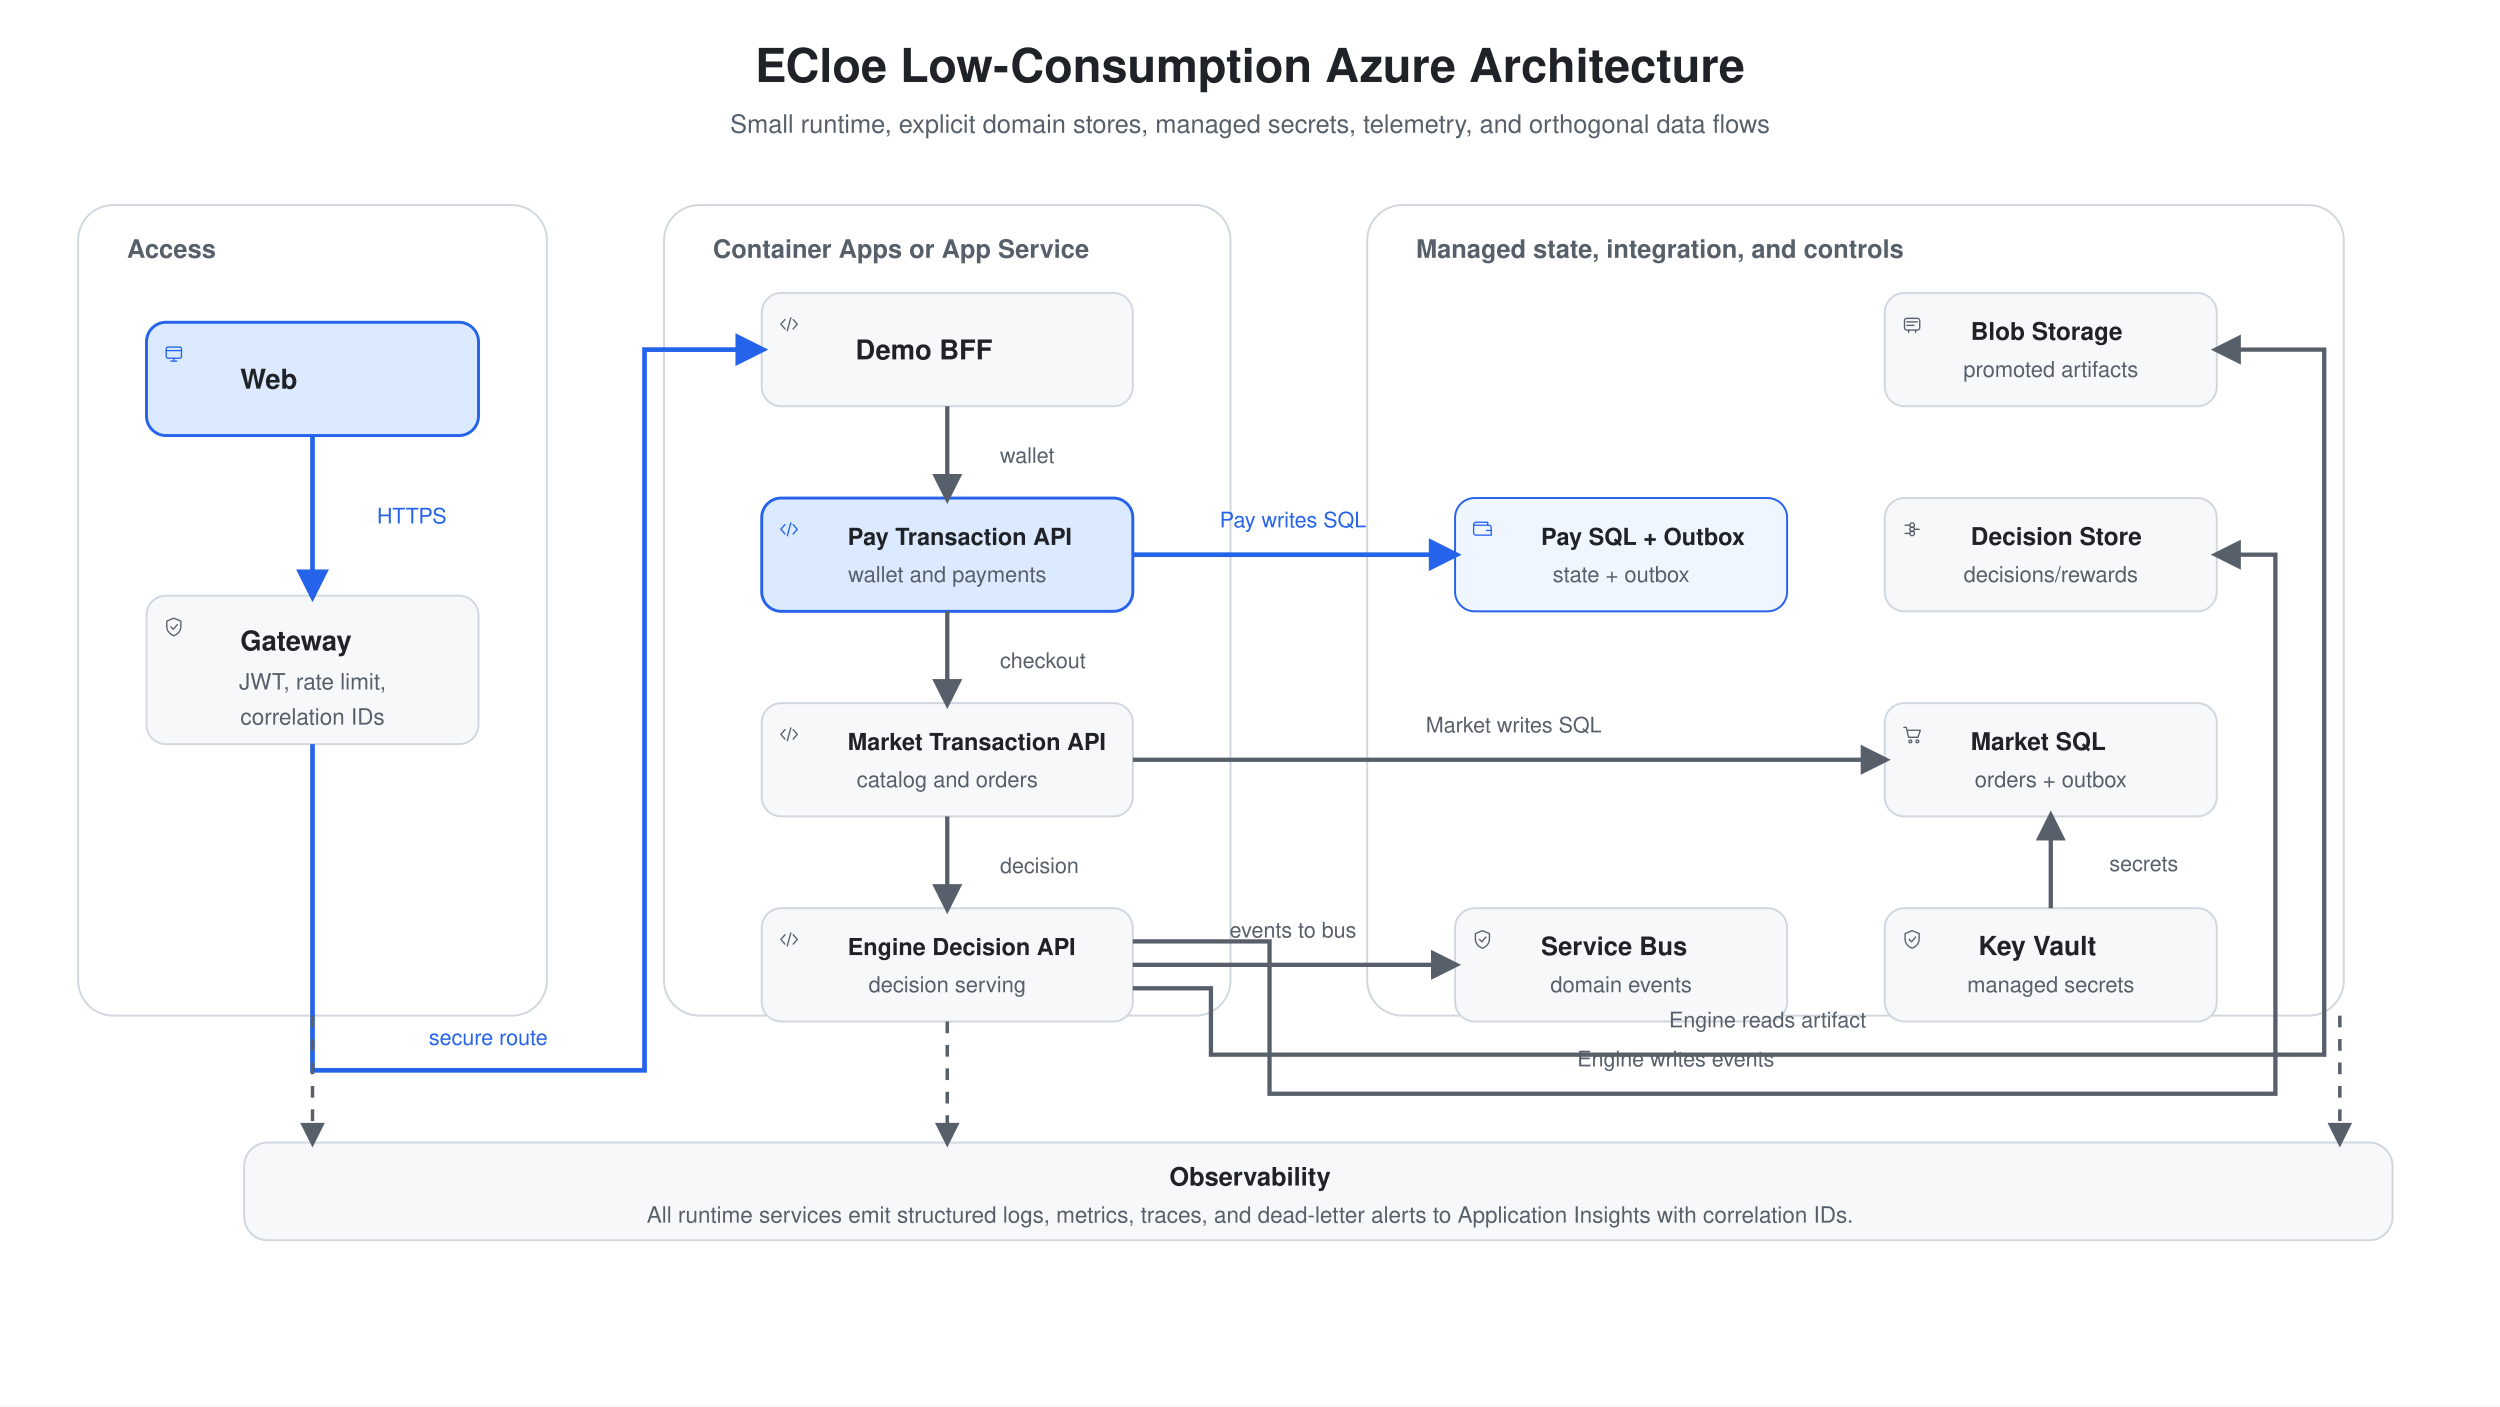
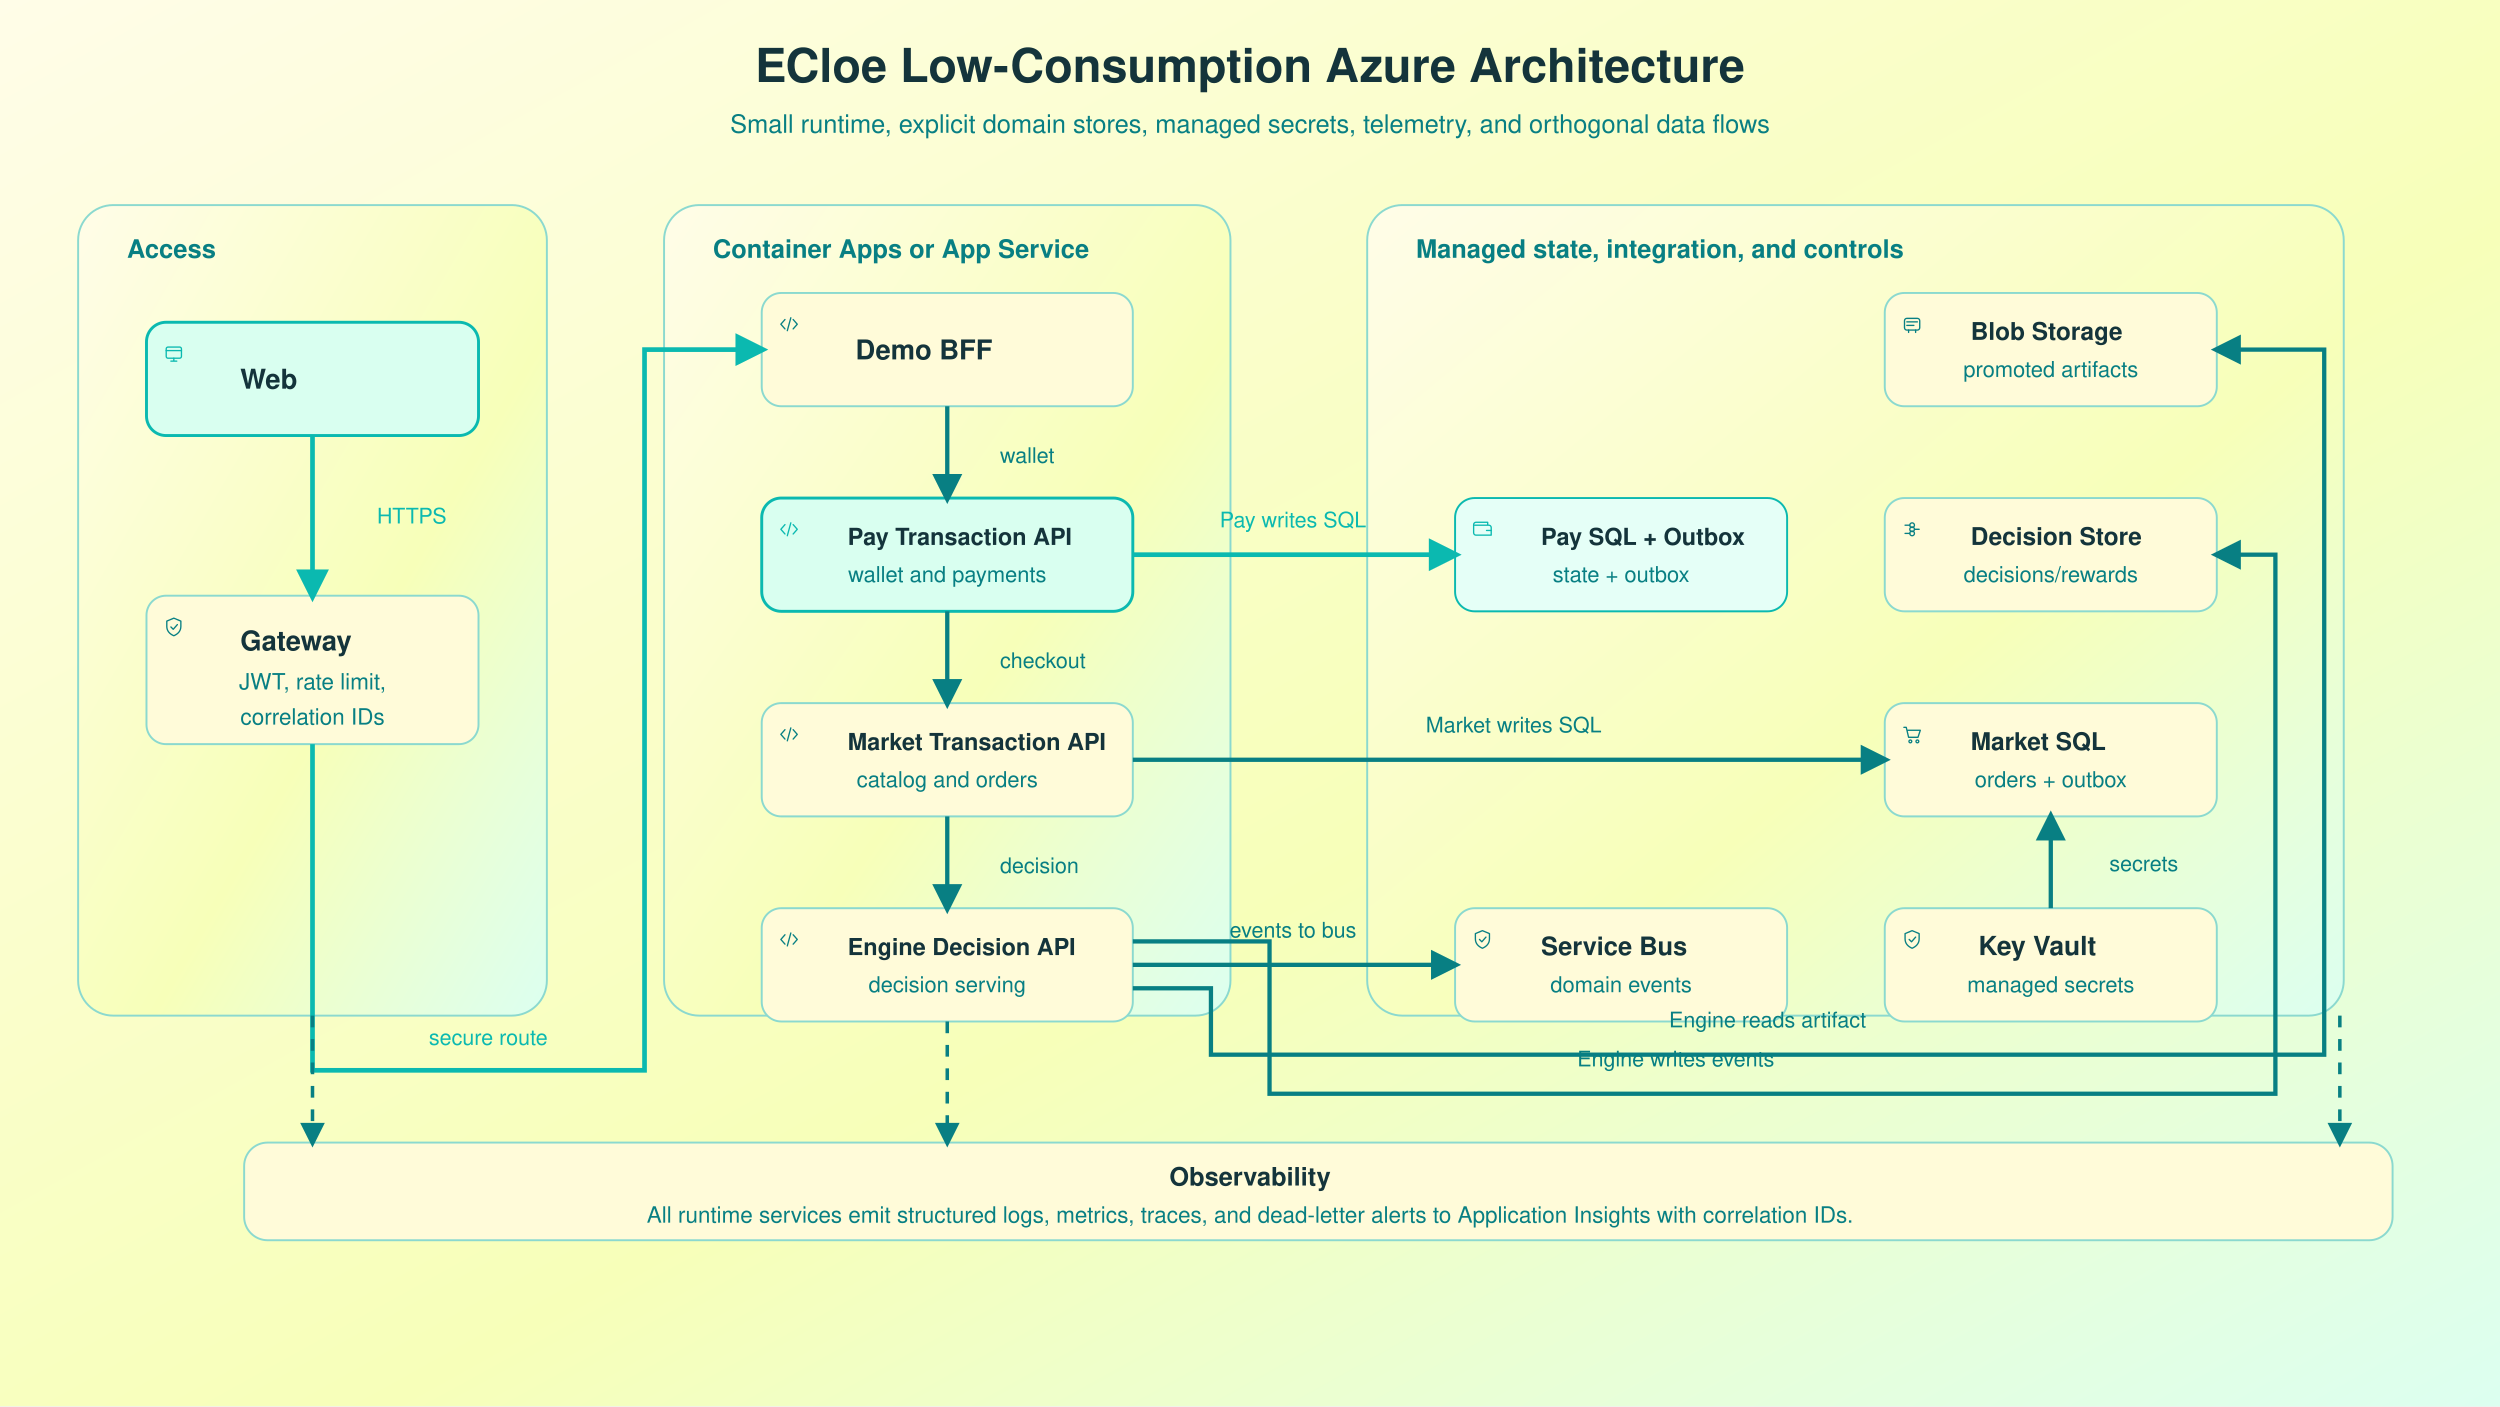
<svg xmlns="http://www.w3.org/2000/svg" viewBox="0 0 1280 720" role="img" aria-labelledby="title desc">
  <defs>
+     <linearGradient id="ecloeBg" x1="0" y1="0" x2="1" y2="1">
+       <stop offset="0%" stop-color="#fffde8" />
+       <stop offset="58%" stop-color="#f7ffb9" />
+       <stop offset="100%" stop-color="#dcfff0" />
+     </linearGradient>
    <marker id="arrow" viewBox="0 0 10 10" refX="8" refY="5" markerWidth="7" markerHeight="7" orient="auto-start-reverse">
-       <path d="M 0 0 L 10 5 L 0 10 z" fill="#57606a" />
+       <path d="M 0 0 L 10 5 L 0 10 z" fill="#087f83" />
    </marker>
    <marker id="arrow-blue" viewBox="0 0 10 10" refX="8" refY="5" markerWidth="7" markerHeight="7" orient="auto-start-reverse">
-       <path d="M 0 0 L 10 5 L 0 10 z" fill="#2563eb" />
+       <path d="M 0 0 L 10 5 L 0 10 z" fill="#0bb9b0" />
    </marker>
    <g id="icon-web" fill="none" stroke="currentColor" stroke-width="2.3" stroke-linecap="round" stroke-linejoin="round">
      <rect x="7" y="9" width="26" height="19" rx="3" />
      <path d="M7 15h26M15 33h10M20 28v5" />
    </g>
    <g id="icon-shield" fill="none" stroke="currentColor" stroke-width="2.3" stroke-linecap="round" stroke-linejoin="round">
      <path d="M20 5l12 5v9c0 8-5 13-12 16C13 32 8 27 8 19v-9l12-5z" />
      <path d="M15 20l4 4 7-8" />
    </g>
    <g id="icon-api" fill="none" stroke="currentColor" stroke-width="2.3" stroke-linecap="round" stroke-linejoin="round">
      <path d="M13 12l-7 8 7 8M27 12l7 8-7 8M23 9l-6 22" />
    </g>
    <g id="icon-wallet" fill="none" stroke="currentColor" stroke-width="2.3" stroke-linecap="round" stroke-linejoin="round">
      <path d="M7 13h24a4 4 0 0 1 4 4v13H9a4 4 0 0 1-4-4V12a4 4 0 0 1 4-4h20v5" />
      <path d="M27 22h8M29 22h1" />
    </g>
    <g id="icon-cart" fill="none" stroke="currentColor" stroke-width="2.3" stroke-linecap="round" stroke-linejoin="round">
      <path d="M6 8h4l4 17h16l4-12H13" />
      <circle cx="17" cy="32" r="2.4" />
      <circle cx="29" cy="32" r="2.4" />
    </g>
    <g id="icon-decision" fill="none" stroke="currentColor" stroke-width="2.3" stroke-linecap="round" stroke-linejoin="round">
      <path d="M8 13h8M8 27h8M24 20h8" />
      <circle cx="20" cy="13" r="4" />
      <circle cx="20" cy="27" r="4" />
      <circle cx="20" cy="20" r="4" />
    </g>
    <g id="icon-database" fill="none" stroke="currentColor" stroke-width="2.3" stroke-linecap="round" stroke-linejoin="round">
      <ellipse cx="20" cy="10" rx="12" ry="5" />
      <path d="M8 10v18c0 3 5 5 12 5s12-2 12-5V10" />
      <path d="M8 19c0 3 5 5 12 5s12-2 12-5" />
    </g>
    <g id="icon-bus" fill="none" stroke="currentColor" stroke-width="2.3" stroke-linecap="round" stroke-linejoin="round">
      <rect x="7" y="10" width="26" height="20" rx="4" />
      <path d="M11 16h18M11 22h12" />
      <path d="M14 34v-4M26 34v-4" />
    </g>
    <g id="icon-worker" fill="none" stroke="currentColor" stroke-width="2.3" stroke-linecap="round" stroke-linejoin="round">
      <circle cx="20" cy="20" r="5" />
      <path d="M20 6v5M20 29v5M6 20h5M29 20h5M10 10l4 4M26 26l4 4M30 10l-4 4M14 26l-4 4" />
    </g>
    <g id="icon-artifact" fill="none" stroke="currentColor" stroke-width="2.3" stroke-linecap="round" stroke-linejoin="round">
      <path d="M7 12h10l3 4h13v15H7z" />
      <path d="M15 25h10M20 20v10" />
    </g>
    <g id="icon-chart" fill="none" stroke="currentColor" stroke-width="2.3" stroke-linecap="round" stroke-linejoin="round">
      <path d="M8 31h24" />
      <rect x="10" y="20" width="5" height="11" rx="1" />
      <rect x="18" y="14" width="5" height="17" rx="1" />
      <rect x="26" y="9" width="5" height="22" rx="1" />
    </g>
    <g id="icon-doc" fill="none" stroke="currentColor" stroke-width="2.3" stroke-linecap="round" stroke-linejoin="round">
      <path d="M12 6h12l6 6v22H12z" />
      <path d="M24 6v8h6M16 20h12M16 26h12" />
    </g>
    <g id="icon-eye" fill="none" stroke="currentColor" stroke-width="2.3" stroke-linecap="round" stroke-linejoin="round">
      <path d="M5 20s6-9 15-9 15 9 15 9-6 9-15 9-15-9-15-9z" />
      <circle cx="20" cy="20" r="4" />
    </g>
  </defs>
-   <rect width="1280" height="720" fill="#ffffff" />
-   <text x="640" y="42" text-anchor="middle" font-family="Segoe UI, Helvetica, Arial, sans-serif" font-size="24" font-weight="700" fill="#1f2328">ECloe Low-Consumption Azure Architecture</text>
-   <text x="640" y="68" text-anchor="middle" font-family="Segoe UI, Helvetica, Arial, sans-serif" font-size="13" fill="#57606a">Small runtime, explicit domain stores, managed secrets, telemetry, and orthogonal data flows</text>
-   <rect x="40" y="105" width="240" height="415" rx="18" fill="#ffffff" stroke="#d0d7de" />
-   <text x="65" y="132" font-family="Segoe UI, Helvetica, Arial, sans-serif" font-size="13" font-weight="700" fill="#57606a">Access</text>
-   <rect x="75" y="165" width="170" height="58" rx="10" fill="#dbeafe" stroke="#2563eb" stroke-width="1.5" data-card="true" />
-   <use href="#icon-web" transform="translate(83 175) scale(0.30)" color="#2563eb" aria-hidden="true" />
-   <text x="123" y="199" text-anchor="start" font-family="Segoe UI, Helvetica, Arial, sans-serif" font-size="14" font-weight="700" fill="#1f2328">Web</text>
-   <rect x="75" y="305" width="170" height="76" rx="10" fill="#f6f8fa" stroke="#d0d7de" data-card="true" />
-   <use href="#icon-shield" transform="translate(83 315) scale(0.30)" color="#57606a" aria-hidden="true" />
-   <text x="123" y="333" text-anchor="start" font-family="Segoe UI, Helvetica, Arial, sans-serif" font-size="14" font-weight="700" fill="#1f2328">Gateway</text>
-   <text x="160" y="353" text-anchor="middle" font-family="Segoe UI, Helvetica, Arial, sans-serif" font-size="11.5" fill="#57606a">JWT, rate limit,</text>
-   <text x="160" y="371" text-anchor="middle" font-family="Segoe UI, Helvetica, Arial, sans-serif" font-size="11.5" fill="#57606a">correlation IDs</text>
-   <line x1="160" y1="223" x2="160" y2="305" stroke="#2563eb" stroke-width="2.4" marker-end="url(#arrow-blue)" />
-   <text x="193" y="268" font-family="Segoe UI, Helvetica, Arial, sans-serif" font-size="11" fill="#2563eb">HTTPS</text>
-   <rect x="340" y="105" width="290" height="415" rx="18" fill="#ffffff" stroke="#d0d7de" />
-   <text x="365" y="132" font-family="Segoe UI, Helvetica, Arial, sans-serif" font-size="13" font-weight="700" fill="#57606a">Container Apps or App Service</text>
-   <rect x="390" y="150" width="190" height="58" rx="10" fill="#f6f8fa" stroke="#d0d7de" data-card="true" />
-   <use href="#icon-api" transform="translate(398 160) scale(0.30)" color="#57606a" aria-hidden="true" />
-   <text x="438" y="184" text-anchor="start" font-family="Segoe UI, Helvetica, Arial, sans-serif" font-size="14" font-weight="700" fill="#1f2328">Demo BFF</text>
-   <rect x="390" y="255" width="190" height="58" rx="10" fill="#dbeafe" stroke="#2563eb" stroke-width="1.5" data-card="true" />
-   <use href="#icon-api" transform="translate(398 265) scale(0.30)" color="#2563eb" aria-hidden="true" />
-   <text x="434" y="279" text-anchor="start" font-family="Segoe UI, Helvetica, Arial, sans-serif" font-size="12" font-weight="700" fill="#1f2328">Pay Transaction API</text>
-   <text x="485" y="298" text-anchor="middle" font-family="Segoe UI, Helvetica, Arial, sans-serif" font-size="11.2" fill="#57606a">wallet and payments</text>
-   <rect x="390" y="360" width="190" height="58" rx="10" fill="#f6f8fa" stroke="#d0d7de" data-card="true" />
-   <use href="#icon-api" transform="translate(398 370) scale(0.30)" color="#57606a" aria-hidden="true" />
-   <text x="434" y="384" text-anchor="start" font-family="Segoe UI, Helvetica, Arial, sans-serif" font-size="12" font-weight="700" fill="#1f2328">Market Transaction API</text>
-   <text x="485" y="403" text-anchor="middle" font-family="Segoe UI, Helvetica, Arial, sans-serif" font-size="11.2" fill="#57606a">catalog and orders</text>
-   <rect x="390" y="465" width="190" height="58" rx="10" fill="#f6f8fa" stroke="#d0d7de" data-card="true" />
-   <use href="#icon-api" transform="translate(398 475) scale(0.30)" color="#57606a" aria-hidden="true" />
-   <text x="434" y="489" text-anchor="start" font-family="Segoe UI, Helvetica, Arial, sans-serif" font-size="12" font-weight="700" fill="#1f2328">Engine Decision API</text>
-   <text x="485" y="508" text-anchor="middle" font-family="Segoe UI, Helvetica, Arial, sans-serif" font-size="11.2" fill="#57606a">decision serving</text>
-   <polyline points="160,381 160,548 330,548 330,179 390,179" fill="none" stroke="#2563eb" stroke-width="2.4" marker-end="url(#arrow-blue)" />
-   <text x="250" y="535" text-anchor="middle" font-family="Segoe UI, Helvetica, Arial, sans-serif" font-size="11" fill="#2563eb">secure route</text>
-   <line x1="485" y1="208" x2="485" y2="255" stroke="#57606a" stroke-width="2.2" marker-end="url(#arrow)" />
-   <text x="512" y="237" font-family="Segoe UI, Helvetica, Arial, sans-serif" font-size="11" fill="#57606a">wallet</text>
-   <line x1="485" y1="313" x2="485" y2="360" stroke="#57606a" stroke-width="2.2" marker-end="url(#arrow)" />
-   <text x="512" y="342" font-family="Segoe UI, Helvetica, Arial, sans-serif" font-size="11" fill="#57606a">checkout</text>
-   <line x1="485" y1="418" x2="485" y2="465" stroke="#57606a" stroke-width="2.2" marker-end="url(#arrow)" />
-   <text x="512" y="447" font-family="Segoe UI, Helvetica, Arial, sans-serif" font-size="11" fill="#57606a">decision</text>
-   <rect x="700" y="105" width="500" height="415" rx="18" fill="#ffffff" stroke="#d0d7de" />
-   <text x="725" y="132" font-family="Segoe UI, Helvetica, Arial, sans-serif" font-size="13" font-weight="700" fill="#57606a">Managed state, integration, and controls</text>
-   <rect x="745" y="255" width="170" height="58" rx="10" fill="#eff6ff" stroke="#2563eb" data-card="true" />
-   <use href="#icon-wallet" transform="translate(753 265) scale(0.30)" color="#2563eb" aria-hidden="true" />
-   <text x="789" y="279" text-anchor="start" font-family="Segoe UI, Helvetica, Arial, sans-serif" font-size="12" font-weight="700" fill="#1f2328">Pay SQL + Outbox</text>
-   <text x="830" y="298" text-anchor="middle" font-family="Segoe UI, Helvetica, Arial, sans-serif" font-size="11.2" fill="#57606a">state + outbox</text>
-   <rect x="965" y="360" width="170" height="58" rx="10" fill="#f6f8fa" stroke="#d0d7de" data-card="true" />
-   <use href="#icon-cart" transform="translate(973 370) scale(0.30)" color="#57606a" aria-hidden="true" />
-   <text x="1009" y="384" text-anchor="start" font-family="Segoe UI, Helvetica, Arial, sans-serif" font-size="12.5" font-weight="700" fill="#1f2328">Market SQL</text>
-   <text x="1050" y="403" text-anchor="middle" font-family="Segoe UI, Helvetica, Arial, sans-serif" font-size="11.2" fill="#57606a">orders + outbox</text>
-   <rect x="965" y="255" width="170" height="58" rx="10" fill="#f6f8fa" stroke="#d0d7de" data-card="true" />
-   <use href="#icon-decision" transform="translate(973 265) scale(0.30)" color="#57606a" aria-hidden="true" />
-   <text x="1009" y="279" text-anchor="start" font-family="Segoe UI, Helvetica, Arial, sans-serif" font-size="12.5" font-weight="700" fill="#1f2328">Decision Store</text>
-   <text x="1050" y="298" text-anchor="middle" font-family="Segoe UI, Helvetica, Arial, sans-serif" font-size="11.2" fill="#57606a">decisions/rewards</text>
-   <rect x="965" y="150" width="170" height="58" rx="10" fill="#f6f8fa" stroke="#d0d7de" data-card="true" />
-   <use href="#icon-bus" transform="translate(973 160) scale(0.30)" color="#57606a" aria-hidden="true" />
-   <text x="1009" y="174" text-anchor="start" font-family="Segoe UI, Helvetica, Arial, sans-serif" font-size="12.5" font-weight="700" fill="#1f2328">Blob Storage</text>
-   <text x="1050" y="193" text-anchor="middle" font-family="Segoe UI, Helvetica, Arial, sans-serif" font-size="11.2" fill="#57606a">promoted artifacts</text>
-   <rect x="745" y="465" width="170" height="58" rx="10" fill="#f6f8fa" stroke="#d0d7de" data-card="true" />
-   <use href="#icon-shield" transform="translate(753 475) scale(0.30)" color="#57606a" aria-hidden="true" />
-   <text x="789" y="489" text-anchor="start" font-family="Segoe UI, Helvetica, Arial, sans-serif" font-size="13" font-weight="700" fill="#1f2328">Service Bus</text>
-   <text x="830" y="508" text-anchor="middle" font-family="Segoe UI, Helvetica, Arial, sans-serif" font-size="11.2" fill="#57606a">domain events</text>
-   <rect x="965" y="465" width="170" height="58" rx="10" fill="#f6f8fa" stroke="#d0d7de" data-card="true" />
-   <use href="#icon-shield" transform="translate(973 475) scale(0.30)" color="#57606a" aria-hidden="true" />
-   <text x="1013" y="489" text-anchor="start" font-family="Segoe UI, Helvetica, Arial, sans-serif" font-size="13.5" font-weight="700" fill="#1f2328">Key Vault</text>
-   <text x="1050" y="508" text-anchor="middle" font-family="Segoe UI, Helvetica, Arial, sans-serif" font-size="11.2" fill="#57606a">managed secrets</text>
-   <line x1="580" y1="284" x2="745" y2="284" stroke="#2563eb" stroke-width="2.4" marker-end="url(#arrow-blue)" />
-   <text x="662" y="270" text-anchor="middle" font-family="Segoe UI, Helvetica, Arial, sans-serif" font-size="11" fill="#2563eb">Pay writes SQL</text>
-   <polyline points="580,389 675,389 675,389 965,389" fill="none" stroke="#57606a" stroke-width="2.2" marker-end="url(#arrow)" />
-   <text x="775" y="375" text-anchor="middle" font-family="Segoe UI, Helvetica, Arial, sans-serif" font-size="11" fill="#57606a">Market writes SQL</text>
-   <line x1="580" y1="494" x2="745" y2="494" stroke="#57606a" stroke-width="2.2" marker-end="url(#arrow)" />
-   <text x="662" y="480" text-anchor="middle" font-family="Segoe UI, Helvetica, Arial, sans-serif" font-size="11" fill="#57606a">events to bus</text>
-   <polyline points="580,482 650,482 650,560 1165,560 1165,284 1135,284" fill="none" stroke="#57606a" stroke-width="2.2" marker-end="url(#arrow)" />
-   <text x="858" y="546" text-anchor="middle" font-family="Segoe UI, Helvetica, Arial, sans-serif" font-size="11" fill="#57606a">Engine writes events</text>
-   <polyline points="580,506 620,506 620,540 1190,540 1190,179 1135,179" fill="none" stroke="#57606a" stroke-width="2.2" marker-end="url(#arrow)" />
-   <text x="905" y="526" text-anchor="middle" font-family="Segoe UI, Helvetica, Arial, sans-serif" font-size="11" fill="#57606a">Engine reads artifact</text>
-   <line x1="1050" y1="465" x2="1050" y2="418" stroke="#57606a" stroke-width="2.2" marker-end="url(#arrow)" />
-   <text x="1080" y="446" font-family="Segoe UI, Helvetica, Arial, sans-serif" font-size="11" fill="#57606a">secrets</text>
-   <rect x="125" y="585" width="1100" height="50" rx="12" fill="#f6f8fa" stroke="#d0d7de" />
-   <text x="640" y="607" text-anchor="middle" font-family="Segoe UI, Helvetica, Arial, sans-serif" font-size="13" font-weight="700" fill="#1f2328">Observability</text>
-   <text x="640" y="626" text-anchor="middle" font-family="Segoe UI, Helvetica, Arial, sans-serif" font-size="11.5" fill="#57606a">All runtime services emit structured logs, metrics, traces, and dead-letter alerts to Application Insights with correlation IDs.</text>
-   <line x1="160" y1="520" x2="160" y2="585" stroke="#57606a" stroke-width="1.8" stroke-dasharray="6 6" marker-end="url(#arrow)" />
-   <line x1="485" y1="523" x2="485" y2="585" stroke="#57606a" stroke-width="1.8" stroke-dasharray="6 6" marker-end="url(#arrow)" />
-   <line x1="1198" y1="520" x2="1198" y2="585" stroke="#57606a" stroke-width="1.8" stroke-dasharray="6 6" marker-end="url(#arrow)" />
+   <rect width="1280" height="720" fill="url(#ecloeBg)" />
+   <text x="640" y="42" text-anchor="middle" font-family="Segoe UI, Helvetica, Arial, sans-serif" font-size="24" font-weight="700" fill="#14343b">ECloe Low-Consumption Azure Architecture</text>
+   <text x="640" y="68" text-anchor="middle" font-family="Segoe UI, Helvetica, Arial, sans-serif" font-size="13" fill="#087f83">Small runtime, explicit domain stores, managed secrets, telemetry, and orthogonal data flows</text>
+   <rect x="40" y="105" width="240" height="415" rx="18" fill="url(#ecloeBg)" stroke="#8bd9cf" />
+   <text x="65" y="132" font-family="Segoe UI, Helvetica, Arial, sans-serif" font-size="13" font-weight="700" fill="#087f83">Access</text>
+   <rect x="75" y="165" width="170" height="58" rx="10" fill="#d9fff0" stroke="#0bb9b0" stroke-width="1.5" data-card="true" />
+   <use href="#icon-web" transform="translate(83 175) scale(0.30)" color="#0bb9b0" aria-hidden="true" />
+   <text x="123" y="199" text-anchor="start" font-family="Segoe UI, Helvetica, Arial, sans-serif" font-size="14" font-weight="700" fill="#14343b">Web</text>
+   <rect x="75" y="305" width="170" height="76" rx="10" fill="#fffbd9" stroke="#8bd9cf" data-card="true" />
+   <use href="#icon-shield" transform="translate(83 315) scale(0.30)" color="#087f83" aria-hidden="true" />
+   <text x="123" y="333" text-anchor="start" font-family="Segoe UI, Helvetica, Arial, sans-serif" font-size="14" font-weight="700" fill="#14343b">Gateway</text>
+   <text x="160" y="353" text-anchor="middle" font-family="Segoe UI, Helvetica, Arial, sans-serif" font-size="11.5" fill="#087f83">JWT, rate limit,</text>
+   <text x="160" y="371" text-anchor="middle" font-family="Segoe UI, Helvetica, Arial, sans-serif" font-size="11.5" fill="#087f83">correlation IDs</text>
+   <line x1="160" y1="223" x2="160" y2="305" stroke="#0bb9b0" stroke-width="2.4" marker-end="url(#arrow-blue)" />
+   <text x="193" y="268" font-family="Segoe UI, Helvetica, Arial, sans-serif" font-size="11" fill="#0bb9b0">HTTPS</text>
+   <rect x="340" y="105" width="290" height="415" rx="18" fill="url(#ecloeBg)" stroke="#8bd9cf" />
+   <text x="365" y="132" font-family="Segoe UI, Helvetica, Arial, sans-serif" font-size="13" font-weight="700" fill="#087f83">Container Apps or App Service</text>
+   <rect x="390" y="150" width="190" height="58" rx="10" fill="#fffbd9" stroke="#8bd9cf" data-card="true" />
+   <use href="#icon-api" transform="translate(398 160) scale(0.30)" color="#087f83" aria-hidden="true" />
+   <text x="438" y="184" text-anchor="start" font-family="Segoe UI, Helvetica, Arial, sans-serif" font-size="14" font-weight="700" fill="#14343b">Demo BFF</text>
+   <rect x="390" y="255" width="190" height="58" rx="10" fill="#d9fff0" stroke="#0bb9b0" stroke-width="1.5" data-card="true" />
+   <use href="#icon-api" transform="translate(398 265) scale(0.30)" color="#0bb9b0" aria-hidden="true" />
+   <text x="434" y="279" text-anchor="start" font-family="Segoe UI, Helvetica, Arial, sans-serif" font-size="12" font-weight="700" fill="#14343b">Pay Transaction API</text>
+   <text x="485" y="298" text-anchor="middle" font-family="Segoe UI, Helvetica, Arial, sans-serif" font-size="11.2" fill="#087f83">wallet and payments</text>
+   <rect x="390" y="360" width="190" height="58" rx="10" fill="#fffbd9" stroke="#8bd9cf" data-card="true" />
+   <use href="#icon-api" transform="translate(398 370) scale(0.30)" color="#087f83" aria-hidden="true" />
+   <text x="434" y="384" text-anchor="start" font-family="Segoe UI, Helvetica, Arial, sans-serif" font-size="12" font-weight="700" fill="#14343b">Market Transaction API</text>
+   <text x="485" y="403" text-anchor="middle" font-family="Segoe UI, Helvetica, Arial, sans-serif" font-size="11.2" fill="#087f83">catalog and orders</text>
+   <rect x="390" y="465" width="190" height="58" rx="10" fill="#fffbd9" stroke="#8bd9cf" data-card="true" />
+   <use href="#icon-api" transform="translate(398 475) scale(0.30)" color="#087f83" aria-hidden="true" />
+   <text x="434" y="489" text-anchor="start" font-family="Segoe UI, Helvetica, Arial, sans-serif" font-size="12" font-weight="700" fill="#14343b">Engine Decision API</text>
+   <text x="485" y="508" text-anchor="middle" font-family="Segoe UI, Helvetica, Arial, sans-serif" font-size="11.2" fill="#087f83">decision serving</text>
+   <polyline points="160,381 160,548 330,548 330,179 390,179" fill="none" stroke="#0bb9b0" stroke-width="2.4" marker-end="url(#arrow-blue)" />
+   <text x="250" y="535" text-anchor="middle" font-family="Segoe UI, Helvetica, Arial, sans-serif" font-size="11" fill="#0bb9b0">secure route</text>
+   <line x1="485" y1="208" x2="485" y2="255" stroke="#087f83" stroke-width="2.2" marker-end="url(#arrow)" />
+   <text x="512" y="237" font-family="Segoe UI, Helvetica, Arial, sans-serif" font-size="11" fill="#087f83">wallet</text>
+   <line x1="485" y1="313" x2="485" y2="360" stroke="#087f83" stroke-width="2.2" marker-end="url(#arrow)" />
+   <text x="512" y="342" font-family="Segoe UI, Helvetica, Arial, sans-serif" font-size="11" fill="#087f83">checkout</text>
+   <line x1="485" y1="418" x2="485" y2="465" stroke="#087f83" stroke-width="2.2" marker-end="url(#arrow)" />
+   <text x="512" y="447" font-family="Segoe UI, Helvetica, Arial, sans-serif" font-size="11" fill="#087f83">decision</text>
+   <rect x="700" y="105" width="500" height="415" rx="18" fill="url(#ecloeBg)" stroke="#8bd9cf" />
+   <text x="725" y="132" font-family="Segoe UI, Helvetica, Arial, sans-serif" font-size="13" font-weight="700" fill="#087f83">Managed state, integration, and controls</text>
+   <rect x="745" y="255" width="170" height="58" rx="10" fill="#e5fff7" stroke="#0bb9b0" data-card="true" />
+   <use href="#icon-wallet" transform="translate(753 265) scale(0.30)" color="#0bb9b0" aria-hidden="true" />
+   <text x="789" y="279" text-anchor="start" font-family="Segoe UI, Helvetica, Arial, sans-serif" font-size="12" font-weight="700" fill="#14343b">Pay SQL + Outbox</text>
+   <text x="830" y="298" text-anchor="middle" font-family="Segoe UI, Helvetica, Arial, sans-serif" font-size="11.2" fill="#087f83">state + outbox</text>
+   <rect x="965" y="360" width="170" height="58" rx="10" fill="#fffbd9" stroke="#8bd9cf" data-card="true" />
+   <use href="#icon-cart" transform="translate(973 370) scale(0.30)" color="#087f83" aria-hidden="true" />
+   <text x="1009" y="384" text-anchor="start" font-family="Segoe UI, Helvetica, Arial, sans-serif" font-size="12.5" font-weight="700" fill="#14343b">Market SQL</text>
+   <text x="1050" y="403" text-anchor="middle" font-family="Segoe UI, Helvetica, Arial, sans-serif" font-size="11.2" fill="#087f83">orders + outbox</text>
+   <rect x="965" y="255" width="170" height="58" rx="10" fill="#fffbd9" stroke="#8bd9cf" data-card="true" />
+   <use href="#icon-decision" transform="translate(973 265) scale(0.30)" color="#087f83" aria-hidden="true" />
+   <text x="1009" y="279" text-anchor="start" font-family="Segoe UI, Helvetica, Arial, sans-serif" font-size="12.5" font-weight="700" fill="#14343b">Decision Store</text>
+   <text x="1050" y="298" text-anchor="middle" font-family="Segoe UI, Helvetica, Arial, sans-serif" font-size="11.2" fill="#087f83">decisions/rewards</text>
+   <rect x="965" y="150" width="170" height="58" rx="10" fill="#fffbd9" stroke="#8bd9cf" data-card="true" />
+   <use href="#icon-bus" transform="translate(973 160) scale(0.30)" color="#087f83" aria-hidden="true" />
+   <text x="1009" y="174" text-anchor="start" font-family="Segoe UI, Helvetica, Arial, sans-serif" font-size="12.5" font-weight="700" fill="#14343b">Blob Storage</text>
+   <text x="1050" y="193" text-anchor="middle" font-family="Segoe UI, Helvetica, Arial, sans-serif" font-size="11.2" fill="#087f83">promoted artifacts</text>
+   <rect x="745" y="465" width="170" height="58" rx="10" fill="#fffbd9" stroke="#8bd9cf" data-card="true" />
+   <use href="#icon-shield" transform="translate(753 475) scale(0.30)" color="#087f83" aria-hidden="true" />
+   <text x="789" y="489" text-anchor="start" font-family="Segoe UI, Helvetica, Arial, sans-serif" font-size="13" font-weight="700" fill="#14343b">Service Bus</text>
+   <text x="830" y="508" text-anchor="middle" font-family="Segoe UI, Helvetica, Arial, sans-serif" font-size="11.2" fill="#087f83">domain events</text>
+   <rect x="965" y="465" width="170" height="58" rx="10" fill="#fffbd9" stroke="#8bd9cf" data-card="true" />
+   <use href="#icon-shield" transform="translate(973 475) scale(0.30)" color="#087f83" aria-hidden="true" />
+   <text x="1013" y="489" text-anchor="start" font-family="Segoe UI, Helvetica, Arial, sans-serif" font-size="13.5" font-weight="700" fill="#14343b">Key Vault</text>
+   <text x="1050" y="508" text-anchor="middle" font-family="Segoe UI, Helvetica, Arial, sans-serif" font-size="11.2" fill="#087f83">managed secrets</text>
+   <line x1="580" y1="284" x2="745" y2="284" stroke="#0bb9b0" stroke-width="2.4" marker-end="url(#arrow-blue)" />
+   <text x="662" y="270" text-anchor="middle" font-family="Segoe UI, Helvetica, Arial, sans-serif" font-size="11" fill="#0bb9b0">Pay writes SQL</text>
+   <polyline points="580,389 675,389 675,389 965,389" fill="none" stroke="#087f83" stroke-width="2.2" marker-end="url(#arrow)" />
+   <text x="775" y="375" text-anchor="middle" font-family="Segoe UI, Helvetica, Arial, sans-serif" font-size="11" fill="#087f83">Market writes SQL</text>
+   <line x1="580" y1="494" x2="745" y2="494" stroke="#087f83" stroke-width="2.2" marker-end="url(#arrow)" />
+   <text x="662" y="480" text-anchor="middle" font-family="Segoe UI, Helvetica, Arial, sans-serif" font-size="11" fill="#087f83">events to bus</text>
+   <polyline points="580,482 650,482 650,560 1165,560 1165,284 1135,284" fill="none" stroke="#087f83" stroke-width="2.2" marker-end="url(#arrow)" />
+   <text x="858" y="546" text-anchor="middle" font-family="Segoe UI, Helvetica, Arial, sans-serif" font-size="11" fill="#087f83">Engine writes events</text>
+   <polyline points="580,506 620,506 620,540 1190,540 1190,179 1135,179" fill="none" stroke="#087f83" stroke-width="2.2" marker-end="url(#arrow)" />
+   <text x="905" y="526" text-anchor="middle" font-family="Segoe UI, Helvetica, Arial, sans-serif" font-size="11" fill="#087f83">Engine reads artifact</text>
+   <line x1="1050" y1="465" x2="1050" y2="418" stroke="#087f83" stroke-width="2.2" marker-end="url(#arrow)" />
+   <text x="1080" y="446" font-family="Segoe UI, Helvetica, Arial, sans-serif" font-size="11" fill="#087f83">secrets</text>
+   <rect x="125" y="585" width="1100" height="50" rx="12" fill="#fffbd9" stroke="#8bd9cf" />
+   <text x="640" y="607" text-anchor="middle" font-family="Segoe UI, Helvetica, Arial, sans-serif" font-size="13" font-weight="700" fill="#14343b">Observability</text>
+   <text x="640" y="626" text-anchor="middle" font-family="Segoe UI, Helvetica, Arial, sans-serif" font-size="11.5" fill="#087f83">All runtime services emit structured logs, metrics, traces, and dead-letter alerts to Application Insights with correlation IDs.</text>
+   <line x1="160" y1="520" x2="160" y2="585" stroke="#087f83" stroke-width="1.8" stroke-dasharray="6 6" marker-end="url(#arrow)" />
+   <line x1="485" y1="523" x2="485" y2="585" stroke="#087f83" stroke-width="1.8" stroke-dasharray="6 6" marker-end="url(#arrow)" />
+   <line x1="1198" y1="520" x2="1198" y2="585" stroke="#087f83" stroke-width="1.8" stroke-dasharray="6 6" marker-end="url(#arrow)" />
</svg>
